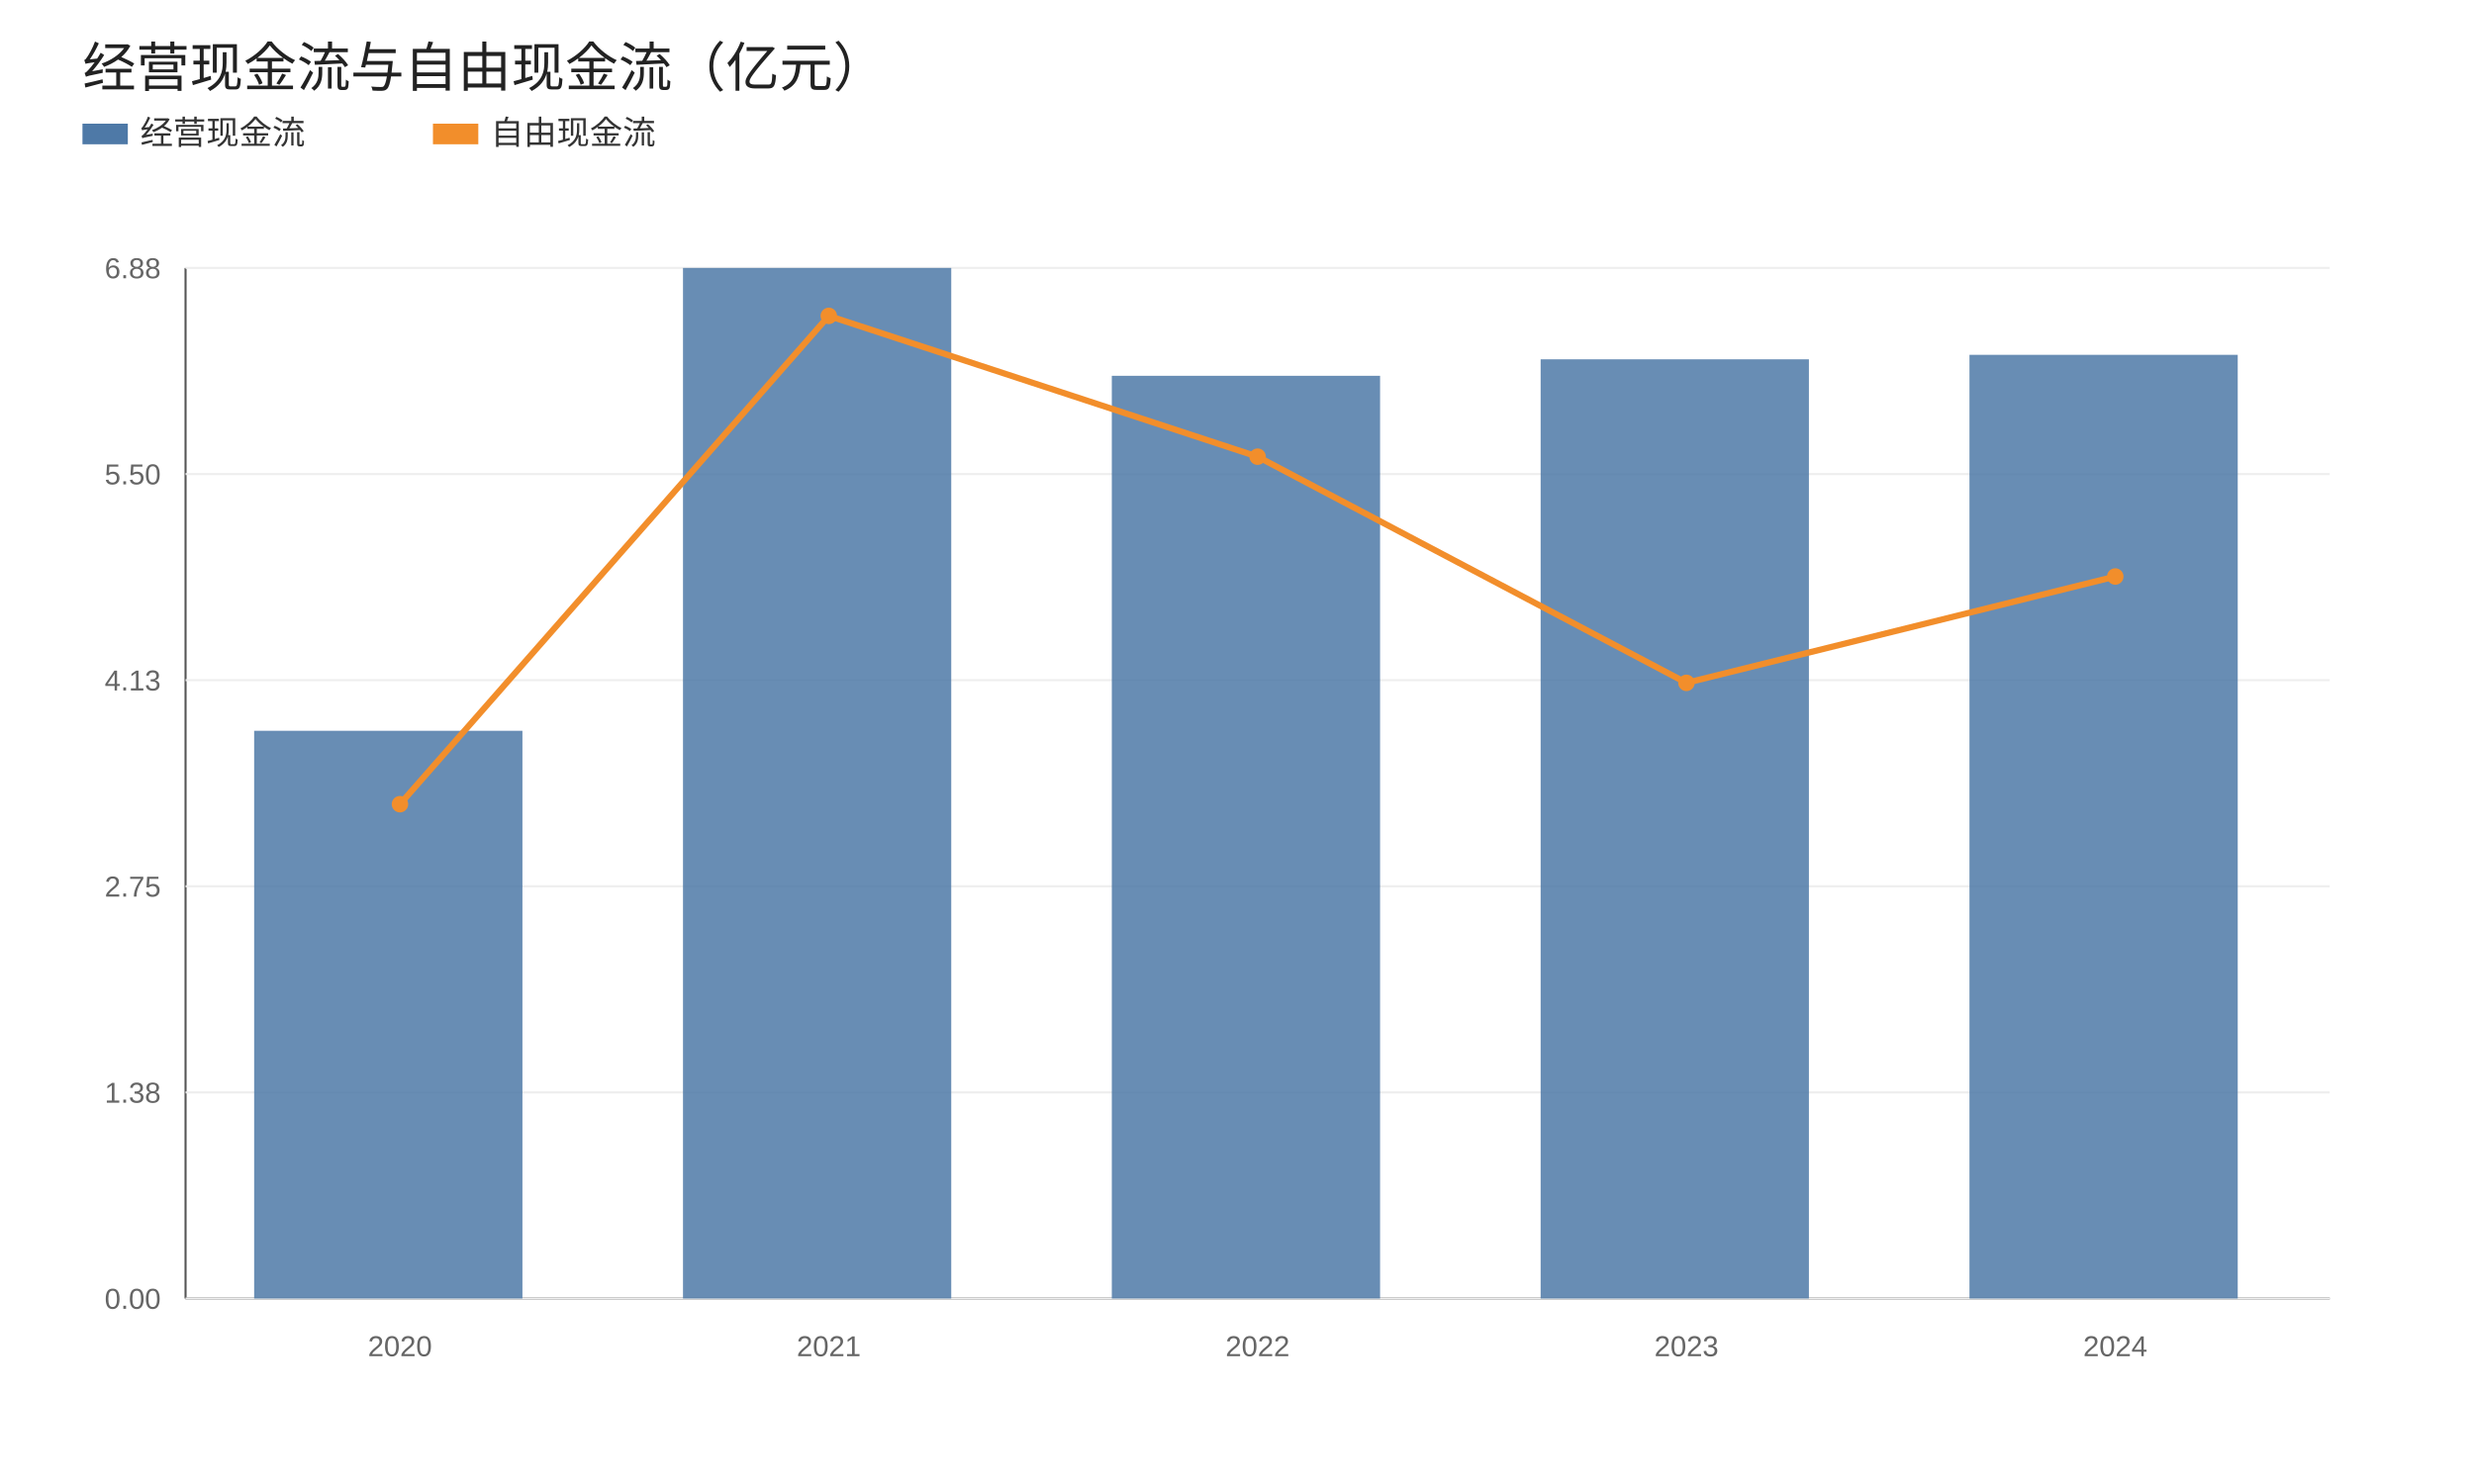
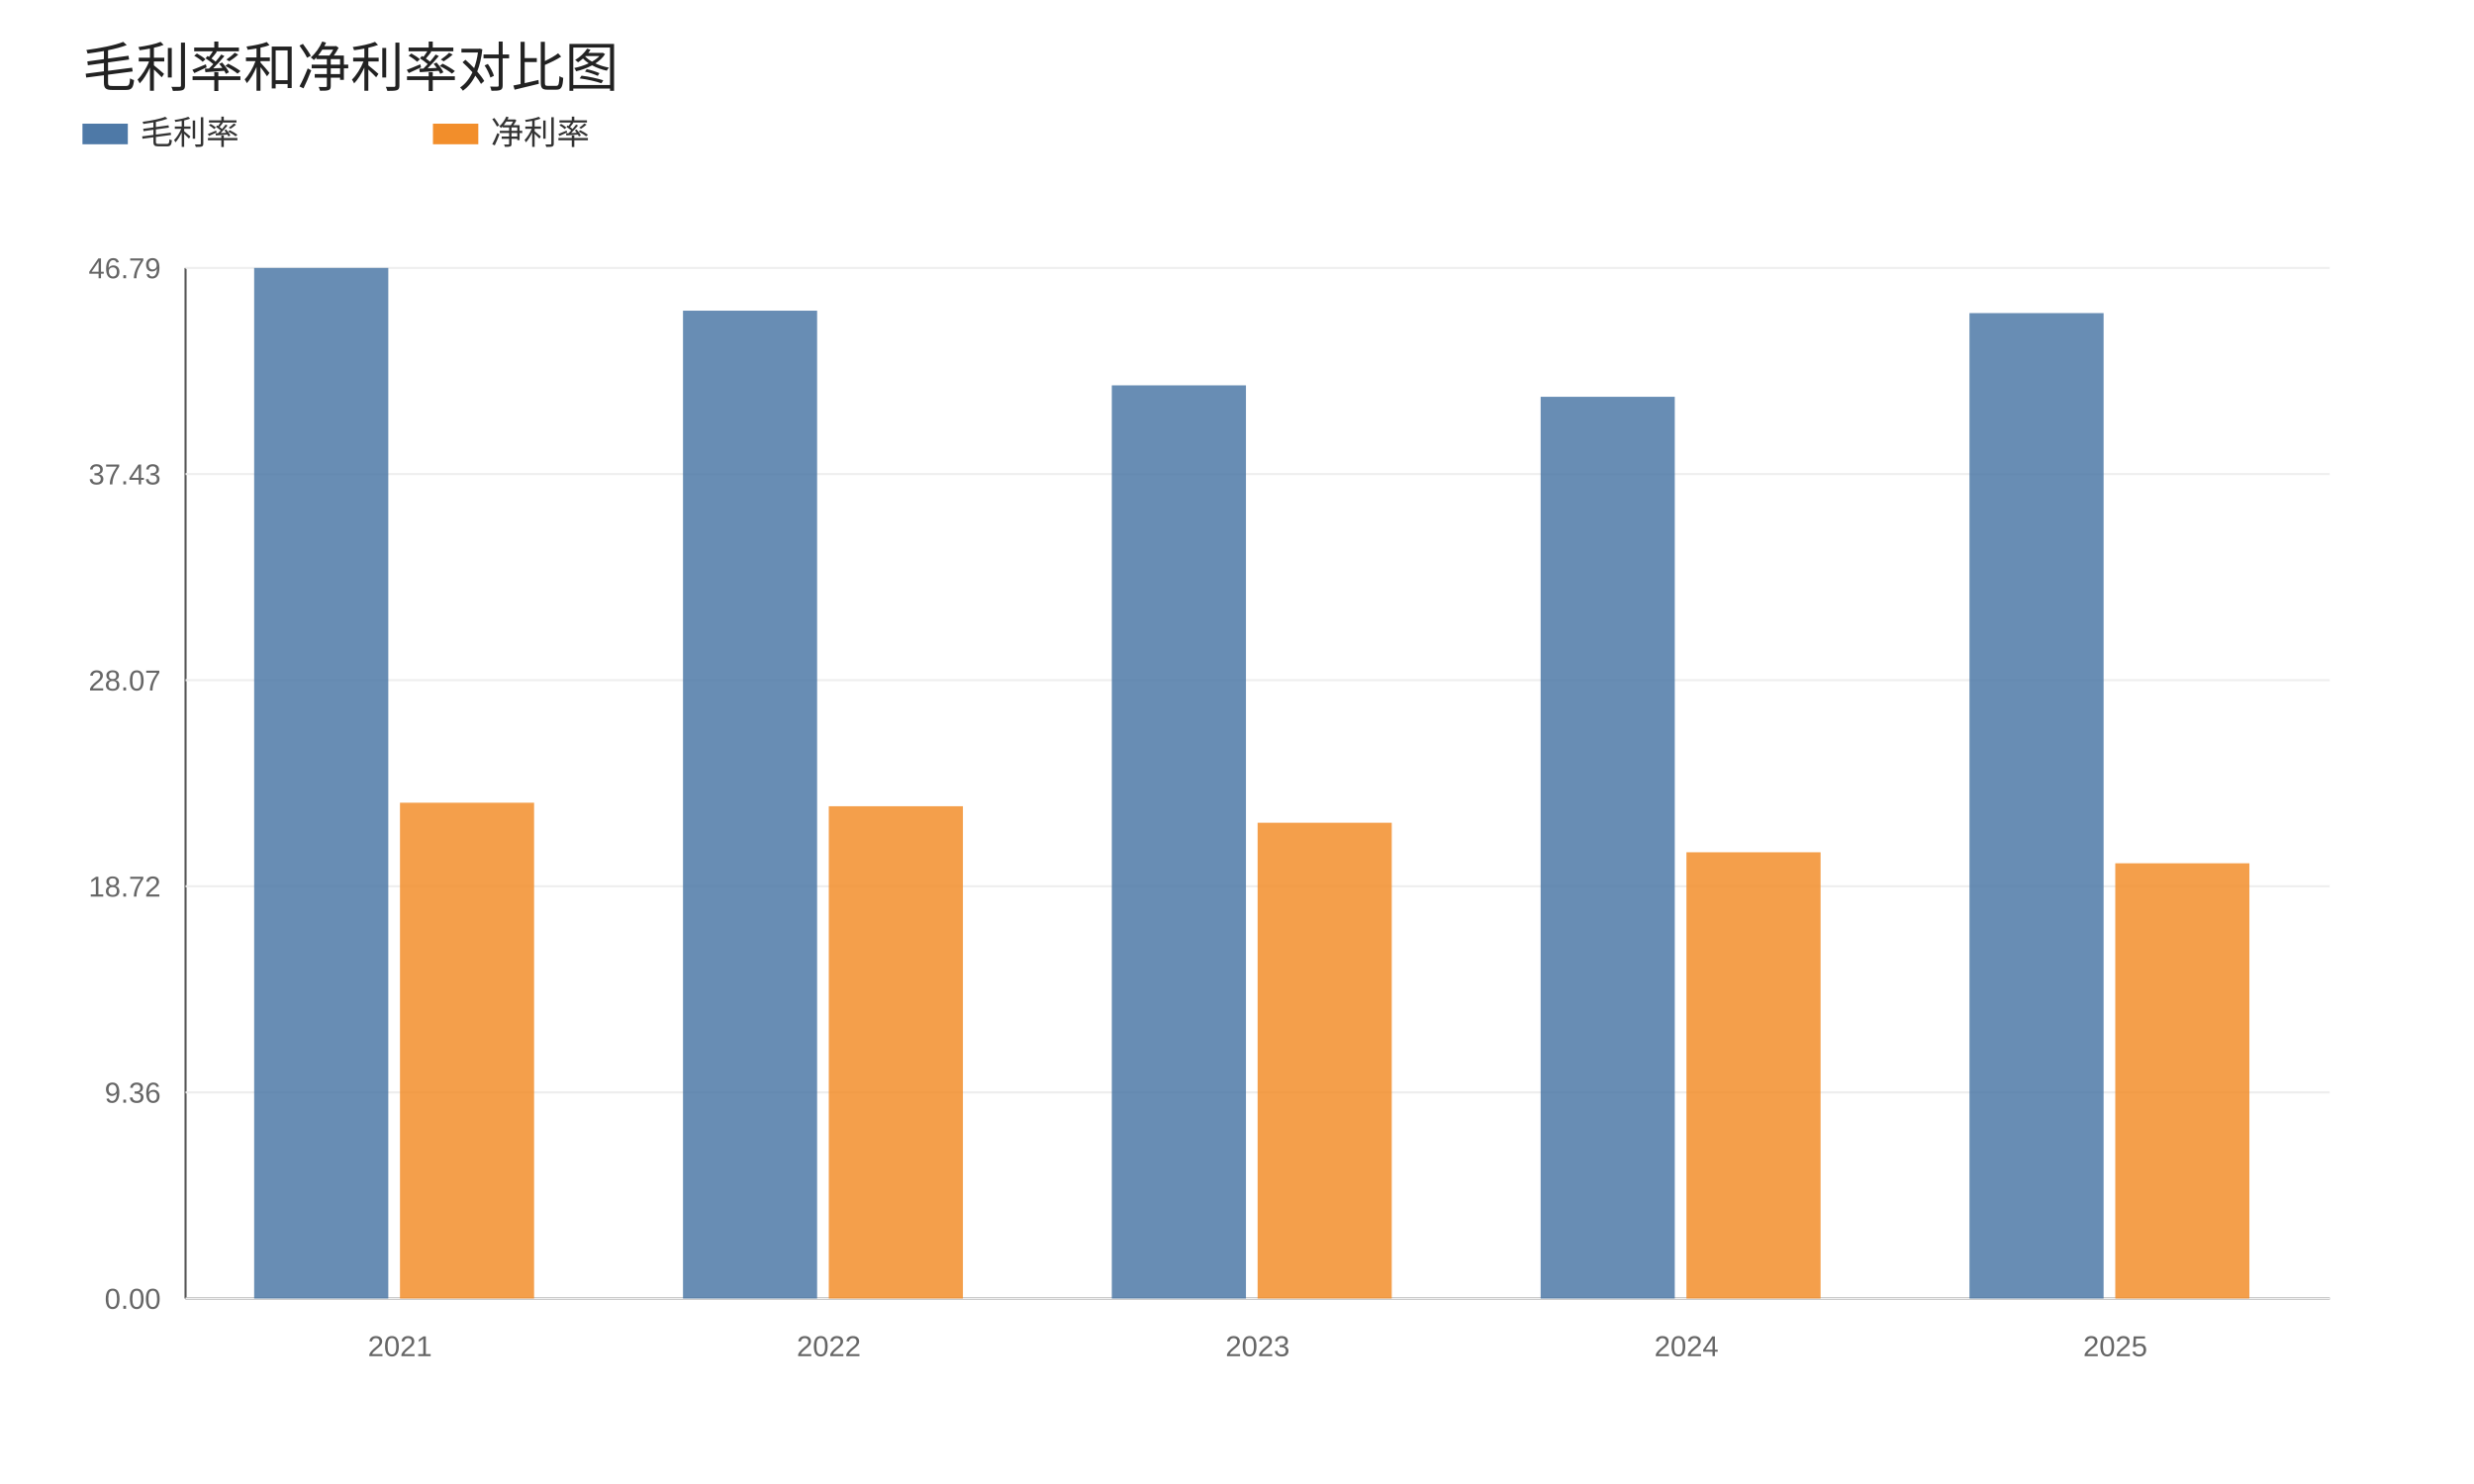
<svg xmlns="http://www.w3.org/2000/svg" width="1200" height="720" viewBox="0 0 1200 720">
  <rect x="0" y="0" width="100%" height="100%" fill="#ffffff" />
-   <text x="40" y="42" font-size="26" font-family="Arial, PingFang SC, Microsoft YaHei, sans-serif" fill="#222">经营现金流与自由现金流（亿元）</text>
+   <text x="40" y="42" font-size="26" font-family="Arial, PingFang SC, Microsoft YaHei, sans-serif" fill="#222">毛利率和净利率对比图</text>
  <rect x="40" y="60" width="22" height="10" fill="#4E79A7" />
-   <text x="68" y="70" font-size="16" font-family="Arial, PingFang SC, Microsoft YaHei, sans-serif" fill="#333">经营现金流</text>
+   <text x="68" y="70" font-size="16" font-family="Arial, PingFang SC, Microsoft YaHei, sans-serif" fill="#333">毛利率</text>
  <rect x="210" y="60" width="22" height="10" fill="#F28E2B" />
-   <text x="238" y="70" font-size="16" font-family="Arial, PingFang SC, Microsoft YaHei, sans-serif" fill="#333">自由现金流</text>
+   <text x="238" y="70" font-size="16" font-family="Arial, PingFang SC, Microsoft YaHei, sans-serif" fill="#333">净利率</text>
  <line x1="90" y1="130" x2="90" y2="630" stroke="#555" stroke-width="1" />
  <line x1="90" y1="630.0" x2="1130" y2="630.0" stroke="#555" stroke-width="1" />
  <line x1="90" y1="630.0" x2="1130" y2="630.0" stroke="#eee" stroke-width="1" />
  <text x="78" y="635.0" text-anchor="end" font-size="14" font-family="Arial, PingFang SC, Microsoft YaHei, sans-serif" fill="#666">0.00</text>
  <line x1="90" y1="530.0" x2="1130" y2="530.0" stroke="#eee" stroke-width="1" />
-   <text x="78" y="535.0" text-anchor="end" font-size="14" font-family="Arial, PingFang SC, Microsoft YaHei, sans-serif" fill="#666">1.38</text>
+   <text x="78" y="535.0" text-anchor="end" font-size="14" font-family="Arial, PingFang SC, Microsoft YaHei, sans-serif" fill="#666">9.36</text>
  <line x1="90" y1="430.0" x2="1130" y2="430.0" stroke="#eee" stroke-width="1" />
-   <text x="78" y="435.0" text-anchor="end" font-size="14" font-family="Arial, PingFang SC, Microsoft YaHei, sans-serif" fill="#666">2.75</text>
+   <text x="78" y="435.0" text-anchor="end" font-size="14" font-family="Arial, PingFang SC, Microsoft YaHei, sans-serif" fill="#666">18.72</text>
  <line x1="90" y1="330.0" x2="1130" y2="330.0" stroke="#eee" stroke-width="1" />
-   <text x="78" y="335.0" text-anchor="end" font-size="14" font-family="Arial, PingFang SC, Microsoft YaHei, sans-serif" fill="#666">4.13</text>
-   <line x1="90" y1="230.0" x2="1130" y2="230.0" stroke="#eee" stroke-width="1" />
-   <text x="78" y="235.0" text-anchor="end" font-size="14" font-family="Arial, PingFang SC, Microsoft YaHei, sans-serif" fill="#666">5.50</text>
+   <text x="78" y="335.0" text-anchor="end" font-size="14" font-family="Arial, PingFang SC, Microsoft YaHei, sans-serif" fill="#666">28.07</text>
+   <line x1="90" y1="230" x2="1130" y2="230" stroke="#eee" stroke-width="1" />
+   <text x="78" y="235" text-anchor="end" font-size="14" font-family="Arial, PingFang SC, Microsoft YaHei, sans-serif" fill="#666">37.43</text>
  <line x1="90" y1="130.0" x2="1130" y2="130.0" stroke="#eee" stroke-width="1" />
-   <text x="78" y="135.0" text-anchor="end" font-size="14" font-family="Arial, PingFang SC, Microsoft YaHei, sans-serif" fill="#666">6.88</text>
-   <text x="194.0" y="658" text-anchor="middle" font-size="14" font-family="Arial, PingFang SC, Microsoft YaHei, sans-serif" fill="#666">2020</text>
-   <text x="402.0" y="658" text-anchor="middle" font-size="14" font-family="Arial, PingFang SC, Microsoft YaHei, sans-serif" fill="#666">2021</text>
-   <text x="610.0" y="658" text-anchor="middle" font-size="14" font-family="Arial, PingFang SC, Microsoft YaHei, sans-serif" fill="#666">2022</text>
-   <text x="818.0" y="658" text-anchor="middle" font-size="14" font-family="Arial, PingFang SC, Microsoft YaHei, sans-serif" fill="#666">2023</text>
-   <text x="1026.0" y="658" text-anchor="middle" font-size="14" font-family="Arial, PingFang SC, Microsoft YaHei, sans-serif" fill="#666">2024</text>
-   <rect x="123.28" y="354.56" width="130.12" height="275.44" fill="#4E79A7" opacity="0.85" />
-   <rect x="331.28" y="130.00" width="130.12" height="500.00" fill="#4E79A7" opacity="0.85" />
-   <rect x="539.28" y="182.33" width="130.12" height="447.67" fill="#4E79A7" opacity="0.85" />
-   <rect x="747.28" y="174.33" width="130.12" height="455.67" fill="#4E79A7" opacity="0.85" />
-   <rect x="955.28" y="172.15" width="130.12" height="457.85" fill="#4E79A7" opacity="0.85" />
-   <polyline fill="none" stroke="#F28E2B" stroke-width="3" points="194.00,390.17 402.00,153.26 610.00,221.57 818.00,331.31 1026.00,279.71" />
-   <circle cx="194.00" cy="390.17" r="4" fill="#F28E2B" />
-   <circle cx="402.00" cy="153.26" r="4" fill="#F28E2B" />
-   <circle cx="610.00" cy="221.57" r="4" fill="#F28E2B" />
-   <circle cx="818.00" cy="331.31" r="4" fill="#F28E2B" />
-   <circle cx="1026.00" cy="279.71" r="4" fill="#F28E2B" />
+   <text x="78" y="135.0" text-anchor="end" font-size="14" font-family="Arial, PingFang SC, Microsoft YaHei, sans-serif" fill="#666">46.79</text>
+   <text x="194.0" y="658" text-anchor="middle" font-size="14" font-family="Arial, PingFang SC, Microsoft YaHei, sans-serif" fill="#666">2021</text>
+   <text x="402.0" y="658" text-anchor="middle" font-size="14" font-family="Arial, PingFang SC, Microsoft YaHei, sans-serif" fill="#666">2022</text>
+   <text x="610.0" y="658" text-anchor="middle" font-size="14" font-family="Arial, PingFang SC, Microsoft YaHei, sans-serif" fill="#666">2023</text>
+   <text x="818.0" y="658" text-anchor="middle" font-size="14" font-family="Arial, PingFang SC, Microsoft YaHei, sans-serif" fill="#666">2024</text>
+   <text x="1026.0" y="658" text-anchor="middle" font-size="14" font-family="Arial, PingFang SC, Microsoft YaHei, sans-serif" fill="#666">2025</text>
+   <rect x="123.28" y="130.00" width="65.06" height="500.00" fill="#4E79A7" opacity="0.85" />
+   <rect x="331.28" y="150.73" width="65.06" height="479.27" fill="#4E79A7" opacity="0.85" />
+   <rect x="539.28" y="186.96" width="65.06" height="443.04" fill="#4E79A7" opacity="0.85" />
+   <rect x="747.28" y="192.51" width="65.06" height="437.49" fill="#4E79A7" opacity="0.85" />
+   <rect x="955.28" y="151.91" width="65.06" height="478.09" fill="#4E79A7" opacity="0.85" />
+   <rect x="194.00" y="389.46" width="65.06" height="240.54" fill="#F28E2B" opacity="0.85" />
+   <rect x="402.00" y="391.17" width="65.06" height="238.83" fill="#F28E2B" opacity="0.85" />
+   <rect x="610.00" y="399.18" width="65.06" height="230.82" fill="#F28E2B" opacity="0.85" />
+   <rect x="818.00" y="413.50" width="65.06" height="216.50" fill="#F28E2B" opacity="0.85" />
+   <rect x="1026.00" y="418.84" width="65.06" height="211.16" fill="#F28E2B" opacity="0.85" />
</svg>
